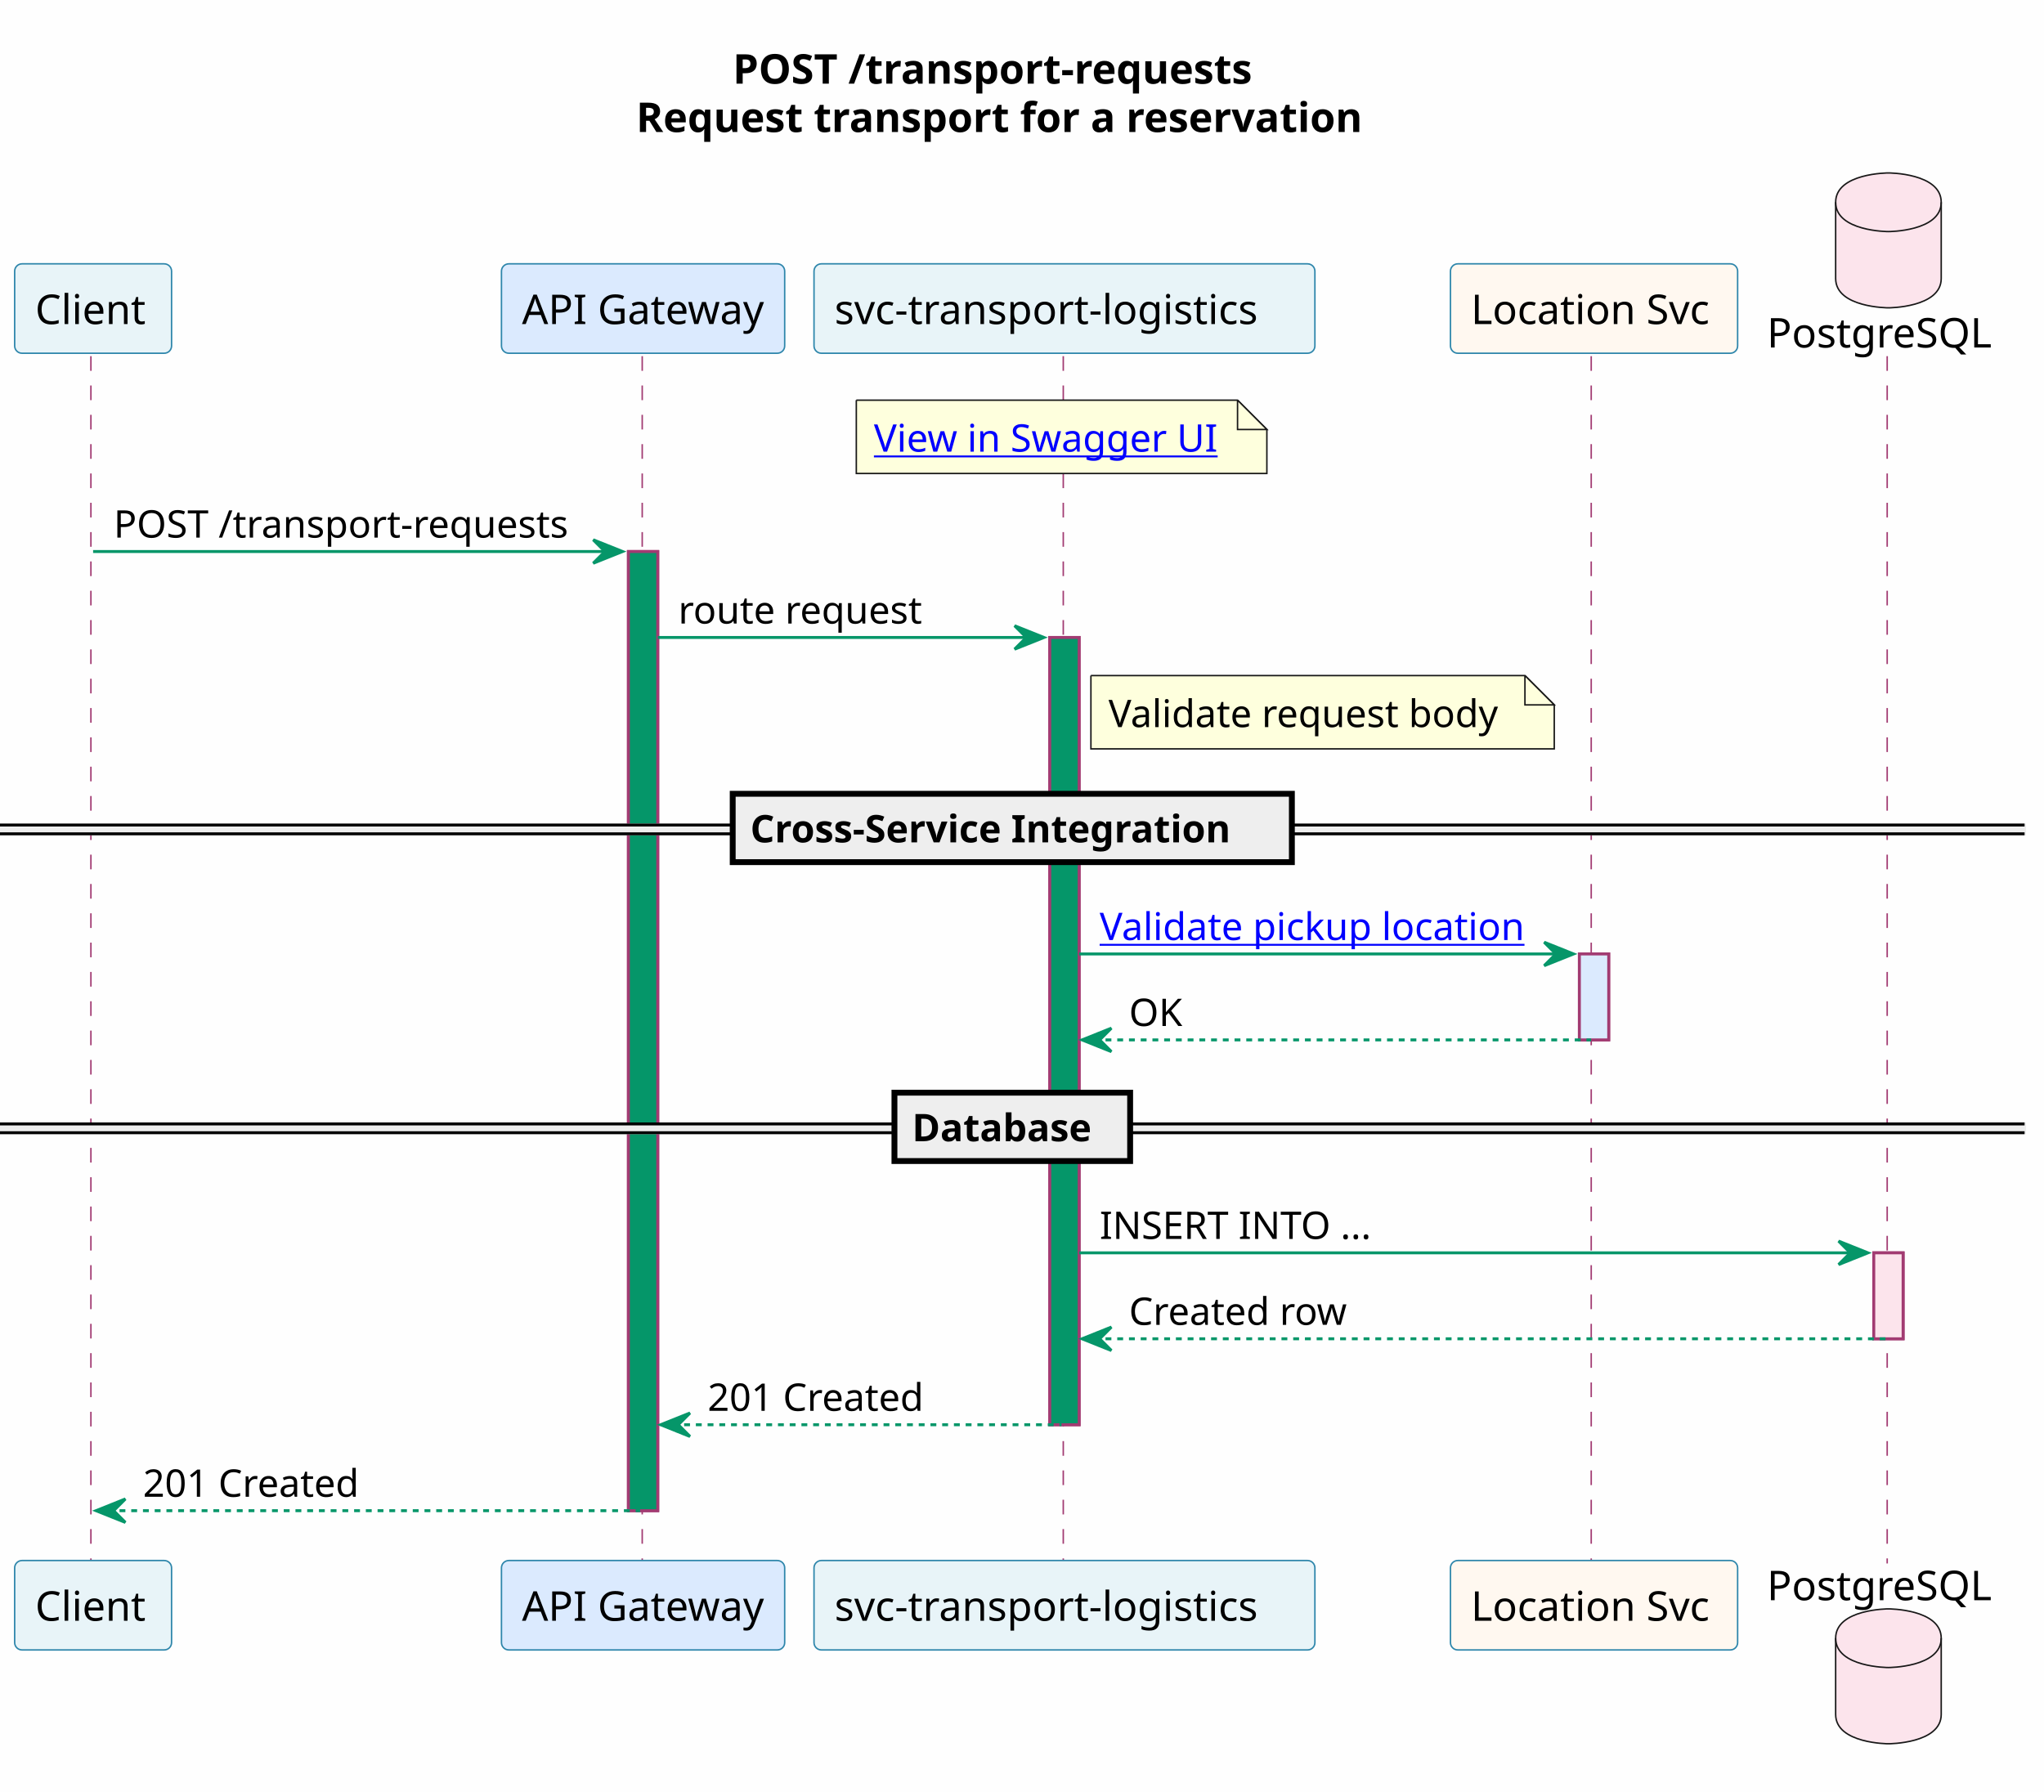
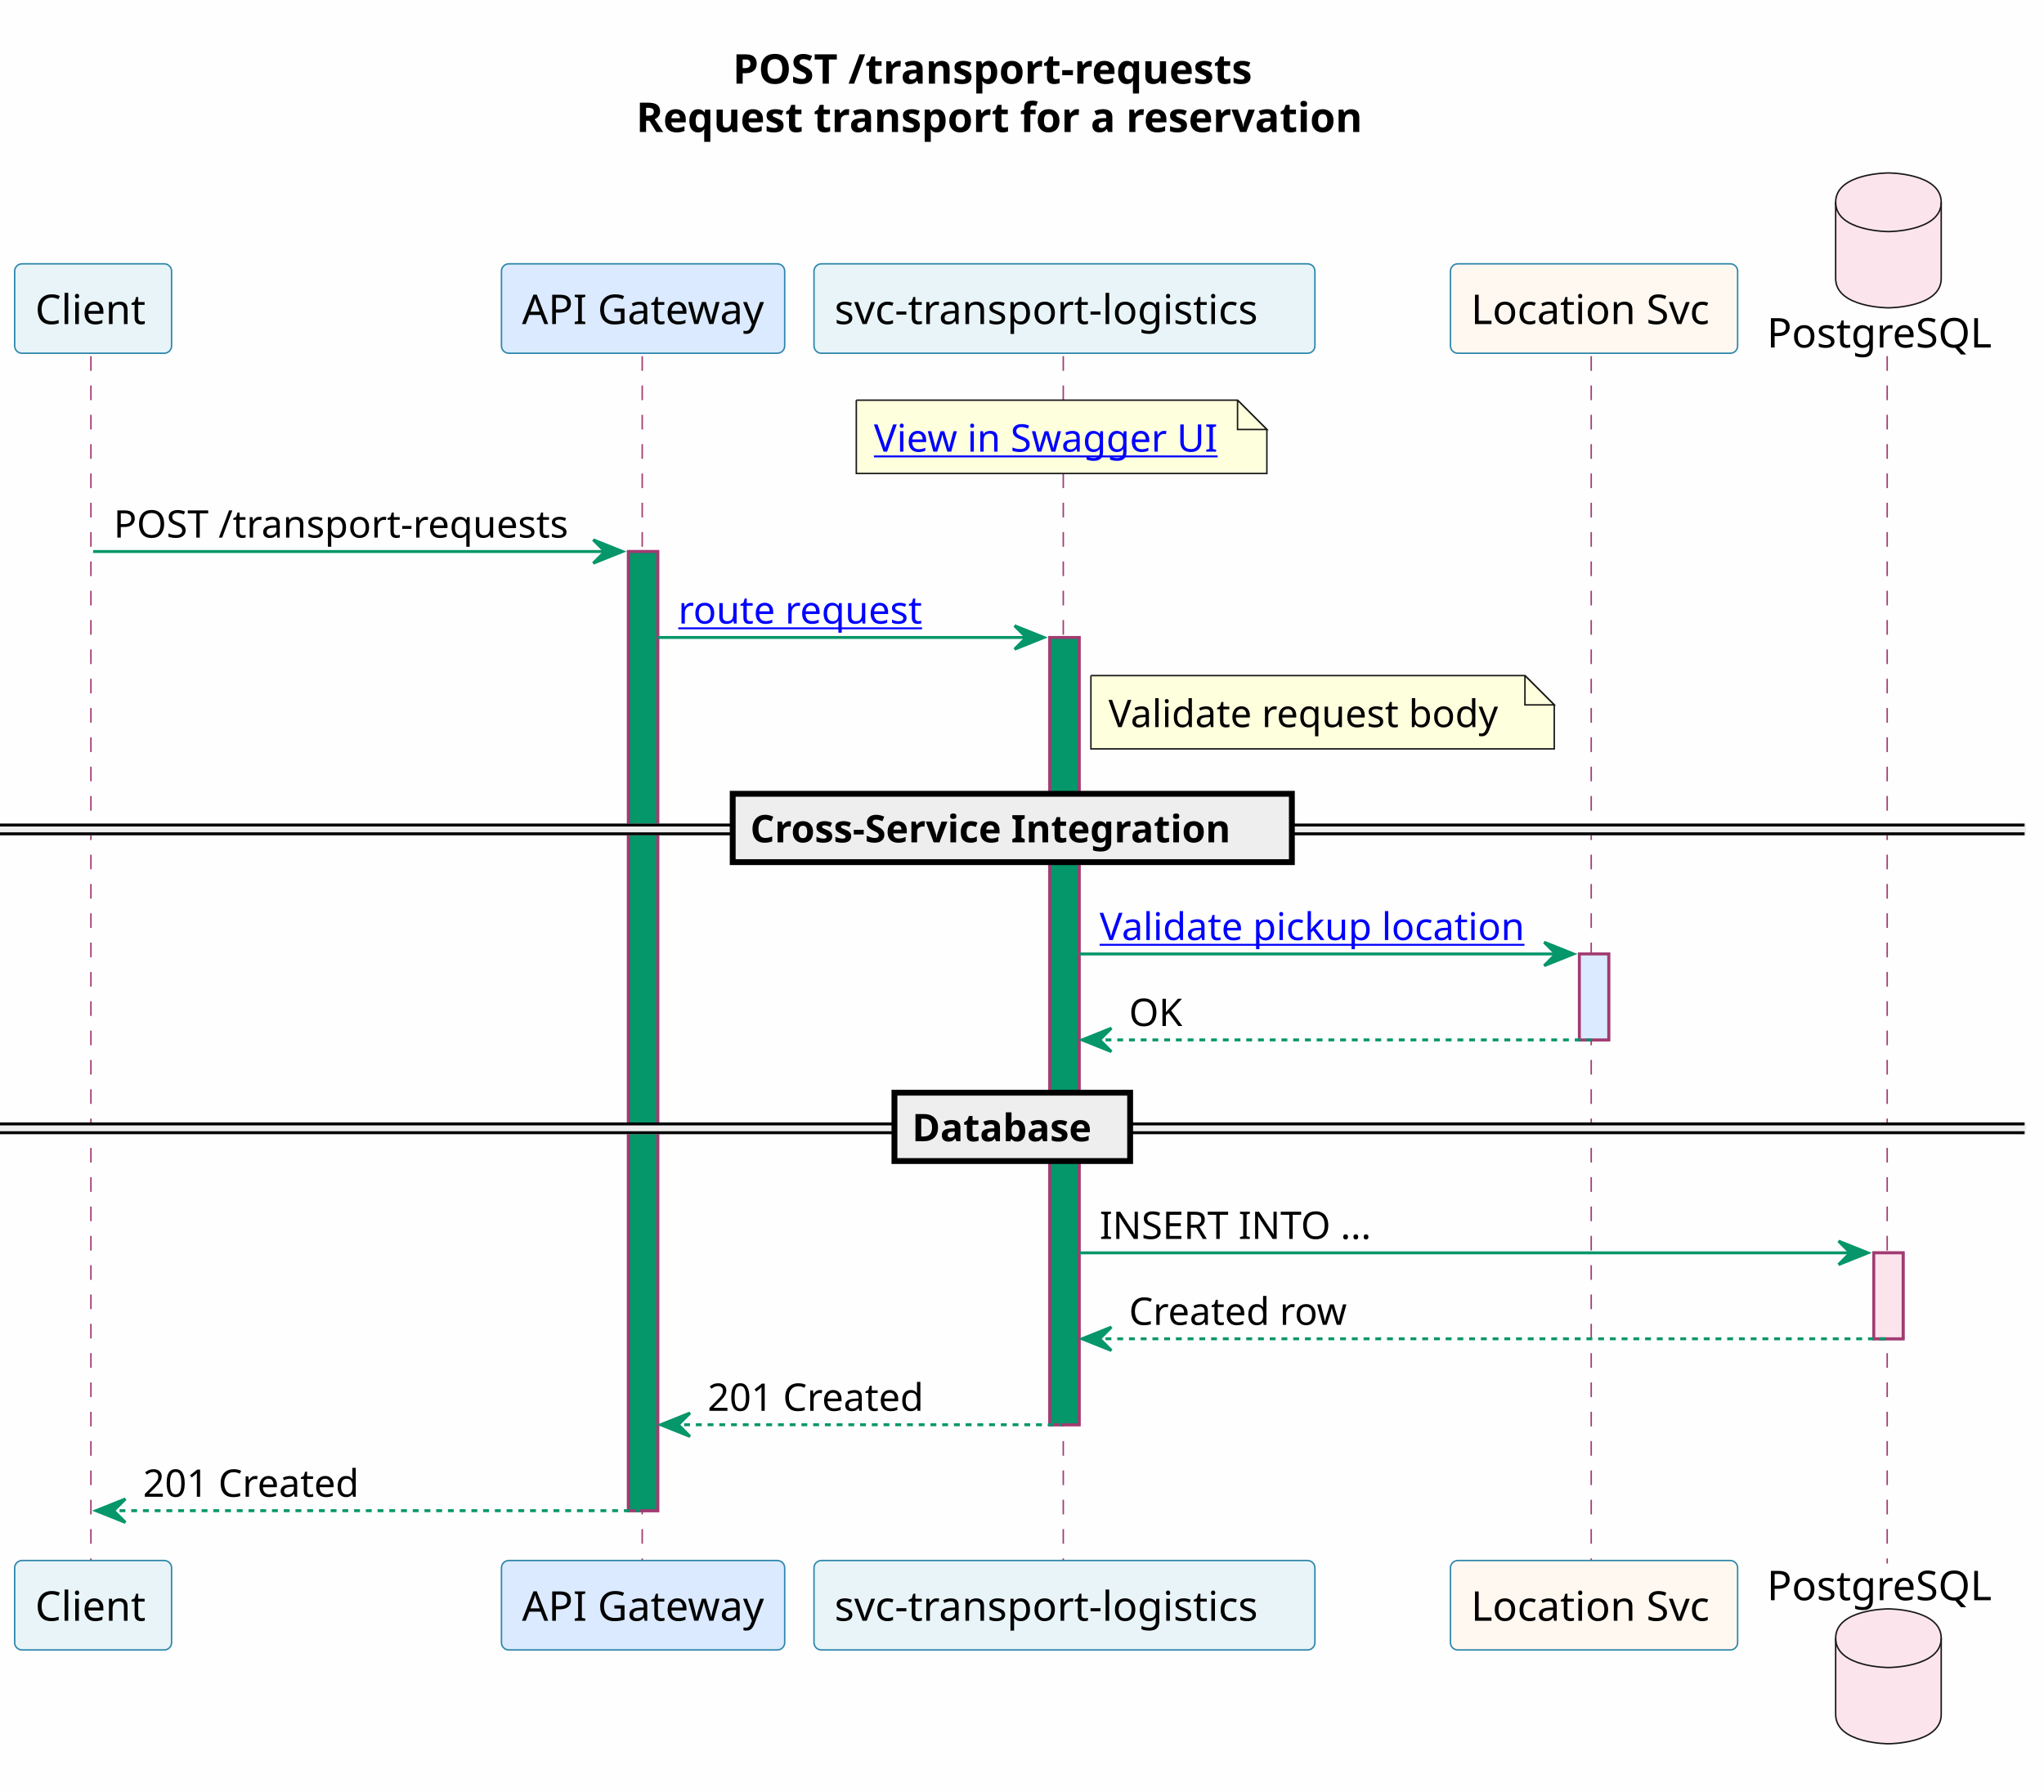
<svg xmlns="http://www.w3.org/2000/svg" xmlns:xlink="http://www.w3.org/1999/xlink" contentStyleType="text/css" data-diagram-type="SEQUENCE" height="611px" preserveAspectRatio="none" style="width:697px;height:611px;background:#FEFEFE;" version="1.1" viewBox="0 0 697 611" width="697px" zoomAndPan="magnify">
  <defs />
  <g>
    <rect fill="#FEFEFE" height="611" style="stroke:none;stroke-width:1;" width="697" x="0" y="0" />
    <text fill="#000000" font-family="Segoe UI" font-size="14" font-weight="bold" lengthAdjust="spacing" textLength="189.622" x="249.878" y="28.535">POST /transport-requests</text>
    <text fill="#000000" font-family="Segoe UI" font-size="14" font-weight="bold" lengthAdjust="spacing" textLength="255.507" x="216.935" y="45.023">Request transport for a reservation</text>
    <g>
      <rect fill="#059669" height="327.106" style="stroke:#A23B72;stroke-width:1;" width="10" x="214.287" y="188.086" />
    </g>
    <g>
      <rect fill="#059669" height="268.484" style="stroke:#A23B72;stroke-width:1;" width="10" x="357.978" y="217.397" />
    </g>
    <g>
      <rect fill="#DBEAFE" height="29.311" style="stroke:#A23B72;stroke-width:1;" width="10" x="538.566" y="325.328" />
    </g>
    <g>
      <rect fill="#FCE4EC" height="29.311" style="stroke:#A23B72;stroke-width:1;" width="10" x="638.953" y="427.26" />
    </g>
    <g>
      <rect fill="#000000" fill-opacity="0" height="411.727" width="8" x="27.752" y="121.465" />
      <line style="stroke:#A23B72;stroke-width:0.5;stroke-dasharray:5,5;" x1="31" x2="31" y1="121.465" y2="533.191" />
    </g>
    <g>
      <rect fill="#000000" fill-opacity="0" height="411.727" width="8" x="215.287" y="121.465" />
      <line style="stroke:#A23B72;stroke-width:0.5;stroke-dasharray:5,5;" x1="218.998" x2="218.998" y1="121.465" y2="533.191" />
    </g>
    <g>
      <rect fill="#000000" fill-opacity="0" height="411.727" width="8" x="358.978" y="121.465" />
      <line style="stroke:#A23B72;stroke-width:0.5;stroke-dasharray:5,5;" x1="362.576" x2="362.576" y1="121.465" y2="533.191" />
    </g>
    <g>
      <rect fill="#000000" fill-opacity="0" height="411.727" width="8" x="539.566" y="121.465" />
      <line style="stroke:#A23B72;stroke-width:0.5;stroke-dasharray:5,5;" x1="542.604" x2="542.604" y1="121.465" y2="533.191" />
    </g>
    <g>
      <rect fill="#000000" fill-opacity="0" height="411.727" width="8" x="639.953" y="121.465" />
      <line style="stroke:#A23B72;stroke-width:0.5;stroke-dasharray:5,5;" x1="643.528" x2="643.528" y1="121.465" y2="533.191" />
    </g>
    <g class="participant participant-head" data-participant="Client">
      <rect fill="#E8F4F8" height="30.488" rx="2.5" ry="2.5" style="stroke:#2E86AB;stroke-width:0.5;" width="53.505" x="5" y="89.977" />
      <text fill="#000000" font-family="Segoe UI" font-size="14" lengthAdjust="spacing" textLength="39.505" x="12" y="110.512">Client</text>
    </g>
    <g class="participant participant-tail" data-participant="Client">
      <rect fill="#E8F4F8" height="30.488" rx="2.5" ry="2.5" style="stroke:#2E86AB;stroke-width:0.5;" width="53.505" x="5" y="532.191" />
      <text fill="#000000" font-family="Segoe UI" font-size="14" lengthAdjust="spacing" textLength="39.505" x="12" y="552.727">Client</text>
    </g>
    <g class="participant participant-head" data-participant="GW">
      <rect fill="#DBEAFE" height="30.488" rx="2.5" ry="2.5" style="stroke:#2E86AB;stroke-width:0.5;" width="96.578" x="170.998" y="89.977" />
      <text fill="#000000" font-family="Segoe UI" font-size="14" lengthAdjust="spacing" textLength="82.578" x="177.998" y="110.512">API Gateway</text>
    </g>
    <g class="participant participant-tail" data-participant="GW">
      <rect fill="#DBEAFE" height="30.488" rx="2.5" ry="2.5" style="stroke:#2E86AB;stroke-width:0.5;" width="96.578" x="170.998" y="532.191" />
      <text fill="#000000" font-family="Segoe UI" font-size="14" lengthAdjust="spacing" textLength="82.578" x="177.998" y="552.727">API Gateway</text>
    </g>
    <g class="participant participant-head" data-participant="Svc">
      <a href="/microservices/svc-transport-logistics/" target="_top" title="/microservices/svc-transport-logistics/" xlink:actuate="onRequest" xlink:href="/microservices/svc-transport-logistics/" xlink:show="new" xlink:title="/microservices/svc-transport-logistics/" xlink:type="simple">
        <rect fill="#E8F4F8" height="30.488" rx="2.5" ry="2.5" style="stroke:#2E86AB;stroke-width:0.5;" width="170.803" x="277.576" y="89.977" />
        <text fill="#000000" font-family="Segoe UI" font-size="14" lengthAdjust="spacing" textLength="156.803" x="284.576" y="110.512">svc-transport-logistics</text>
      </a>
    </g>
    <g class="participant participant-tail" data-participant="Svc">
      <a href="/microservices/svc-transport-logistics/" target="_top" title="/microservices/svc-transport-logistics/" xlink:actuate="onRequest" xlink:href="/microservices/svc-transport-logistics/" xlink:show="new" xlink:title="/microservices/svc-transport-logistics/" xlink:type="simple">
        <rect fill="#E8F4F8" height="30.488" rx="2.5" ry="2.5" style="stroke:#2E86AB;stroke-width:0.5;" width="170.803" x="277.576" y="532.191" />
        <text fill="#000000" font-family="Segoe UI" font-size="14" lengthAdjust="spacing" textLength="156.803" x="284.576" y="552.727">svc-transport-logistics</text>
      </a>
    </g>
    <g class="participant participant-head" data-participant="LS">
      <a href="/microservices/svc-location-services/" target="_top" title="/microservices/svc-location-services/" xlink:actuate="onRequest" xlink:href="/microservices/svc-location-services/" xlink:show="new" xlink:title="/microservices/svc-location-services/" xlink:type="simple">
        <rect fill="#FFF8F0" height="30.488" rx="2.5" ry="2.5" style="stroke:#2E86AB;stroke-width:0.5;" width="97.925" x="494.603" y="89.977" />
        <text fill="#000000" font-family="Segoe UI" font-size="14" lengthAdjust="spacing" textLength="83.925" x="501.603" y="110.512">Location Svc</text>
      </a>
    </g>
    <g class="participant participant-tail" data-participant="LS">
      <a href="/microservices/svc-location-services/" target="_top" title="/microservices/svc-location-services/" xlink:actuate="onRequest" xlink:href="/microservices/svc-location-services/" xlink:show="new" xlink:title="/microservices/svc-location-services/" xlink:type="simple">
        <rect fill="#FFF8F0" height="30.488" rx="2.5" ry="2.5" style="stroke:#2E86AB;stroke-width:0.5;" width="97.925" x="494.603" y="532.191" />
        <text fill="#000000" font-family="Segoe UI" font-size="14" lengthAdjust="spacing" textLength="83.925" x="501.603" y="552.727">Location Svc</text>
      </a>
    </g>
    <g class="participant participant-head" data-participant="DB">
      <text fill="#000000" font-family="Segoe UI" font-size="14" lengthAdjust="spacing" textLength="76.85" x="602.528" y="118.512">PostgreSQL</text>
      <path d="M625.953,68.977 C625.953,58.977 643.953,58.977 643.953,58.977 C643.953,58.977 661.953,58.977 661.953,68.977 L661.953,94.977 C661.953,104.977 643.953,104.977 643.953,104.977 C643.953,104.977 625.953,104.977 625.953,94.977 L625.953,68.977" fill="#FCE4EC" style="stroke:#181818;stroke-width:0.5;" />
      <path d="M625.953,68.977 C625.953,78.977 643.953,78.977 643.953,78.977 C643.953,78.977 661.953,78.977 661.953,68.977" fill="none" style="stroke:#181818;stroke-width:0.5;" />
    </g>
    <g class="participant participant-tail" data-participant="DB">
      <text fill="#000000" font-family="Segoe UI" font-size="14" lengthAdjust="spacing" textLength="76.85" x="602.528" y="545.727">PostgreSQL</text>
      <path d="M625.953,558.68 C625.953,548.68 643.953,548.68 643.953,548.68 C643.953,548.68 661.953,548.68 661.953,558.68 L661.953,584.68 C661.953,594.68 643.953,594.68 643.953,594.68 C643.953,594.68 625.953,594.68 625.953,584.68 L625.953,558.68" fill="#FCE4EC" style="stroke:#181818;stroke-width:0.5;" />
      <path d="M625.953,558.68 C625.953,568.68 643.953,568.68 643.953,568.68 C643.953,568.68 661.953,568.68 661.953,558.68" fill="none" style="stroke:#181818;stroke-width:0.5;" />
    </g>
    <g>
      <rect fill="#059669" height="327.106" style="stroke:#A23B72;stroke-width:1;" width="10" x="214.287" y="188.086" />
    </g>
    <g>
      <rect fill="#059669" height="268.484" style="stroke:#A23B72;stroke-width:1;" width="10" x="357.978" y="217.397" />
    </g>
    <g>
      <rect fill="#DBEAFE" height="29.311" style="stroke:#A23B72;stroke-width:1;" width="10" x="538.566" y="325.328" />
    </g>
    <g>
      <rect fill="#FCE4EC" height="29.311" style="stroke:#A23B72;stroke-width:1;" width="10" x="638.953" y="427.26" />
    </g>
    <path d="M292,136.465 L292,161.465 L432,161.465 L432,146.465 L422,136.465 L292,136.465" fill="#FEFFDD" style="stroke:#181818;stroke-width:0.5;" />
    <path d="M422,136.465 L422,146.465 L432,146.465 L422,136.465" fill="#FEFFDD" style="stroke:#181818;stroke-width:0.5;" />
    <a href="/services/api/svc-transport-logistics.html" target="_top" title="/services/api/svc-transport-logistics.html" xlink:actuate="onRequest" xlink:href="/services/api/svc-transport-logistics.html" xlink:show="new" xlink:title="/services/api/svc-transport-logistics.html" xlink:type="simple">
      <text fill="#0000FF" font-family="Segoe UI" font-size="13" lengthAdjust="spacing" text-decoration="underline" textLength="119.406" x="298" y="154.033">View in Swagger UI</text>
    </a>
    <g class="message" data-participant-1="Client" data-participant-2="GW">
      <polygon fill="#059669" points="202.287,184.086,212.287,188.086,202.287,192.086,206.287,188.086" style="stroke:#059669;stroke-width:1;" />
      <line style="stroke:#059669;stroke-width:1;" x1="31.752" x2="208.287" y1="188.086" y2="188.086" />
      <text fill="#000000" font-family="Segoe UI" font-size="13" lengthAdjust="spacing" textLength="163.535" x="38.752" y="183.344">POST /transport-requests</text>
    </g>
    <g class="message" data-participant-1="GW" data-participant-2="Svc">
      <polygon fill="#059669" points="345.978,213.397,355.978,217.397,345.978,221.397,349.978,217.397" style="stroke:#059669;stroke-width:1;" />
      <line style="stroke:#059669;stroke-width:1;" x1="224.287" x2="351.978" y1="217.397" y2="217.397" />
-       <text fill="#000000" font-family="Segoe UI" font-size="13" lengthAdjust="spacing" textLength="85.135" x="231.287" y="212.654">route request</text>
+       <a href="/microservices/svc-transport-logistics/#post-transport-requests-request-transport-for-a-reservation" target="_top" title="/microservices/svc-transport-logistics/#post-transport-requests-request-transport-for-a-reservation" xlink:actuate="onRequest" xlink:href="/microservices/svc-transport-logistics/#post-transport-requests-request-transport-for-a-reservation" xlink:show="new" xlink:title="/microservices/svc-transport-logistics/#post-transport-requests-request-transport-for-a-reservation" xlink:type="simple">
+         <text fill="#0000FF" font-family="Segoe UI" font-size="13" lengthAdjust="spacing" text-decoration="underline" textLength="85.135" x="231.287" y="212.654">route request</text>
+       </a>
    </g>
    <path d="M372,230.397 L372,255.397 L530,255.397 L530,240.397 L520,230.397 L372,230.397" fill="#FEFFDD" style="stroke:#181818;stroke-width:0.5;" />
    <path d="M520,230.397 L520,240.397 L530,240.397 L520,230.397" fill="#FEFFDD" style="stroke:#181818;stroke-width:0.5;" />
    <text fill="#000000" font-family="Segoe UI" font-size="13" lengthAdjust="spacing" textLength="137.573" x="378" y="247.965">Validate request body</text>
    <rect fill="#EEEEEE" height="3" style="stroke:#EEEEEE;stroke-width:1;" width="690.378" x="0" y="281.362" />
    <line style="stroke:#000000;stroke-width:1;" x1="0" x2="690.378" y1="281.362" y2="281.362" />
    <line style="stroke:#000000;stroke-width:1;" x1="0" x2="690.378" y1="284.362" y2="284.362" />
    <rect fill="#EEEEEE" height="23.311" style="stroke:#000000;stroke-width:2;" width="190.674" x="249.852" y="270.707" />
    <text fill="#000000" font-family="Segoe UI" font-size="13" font-weight="bold" lengthAdjust="spacing" textLength="172.39" x="255.852" y="287.275">Cross-Service Integration</text>
    <g class="message" data-participant-1="Svc" data-participant-2="LS">
      <polygon fill="#059669" points="526.566,321.328,536.566,325.328,526.566,329.328,530.566,325.328" style="stroke:#059669;stroke-width:1;" />
      <line style="stroke:#059669;stroke-width:1;" x1="367.978" x2="532.566" y1="325.328" y2="325.328" />
      <a href="/microservices/svc-location-services/#get-locationslocation_id-get-location-details" target="_top" title="/microservices/svc-location-services/#get-locationslocation_id-get-location-details" xlink:actuate="onRequest" xlink:href="/microservices/svc-location-services/#get-locationslocation_id-get-location-details" xlink:show="new" xlink:title="/microservices/svc-location-services/#get-locationslocation_id-get-location-details" xlink:type="simple">
        <text fill="#0000FF" font-family="Segoe UI" font-size="13" lengthAdjust="spacing" text-decoration="underline" textLength="151.588" x="374.978" y="320.586">Validate pickup location</text>
      </a>
    </g>
    <g class="message" data-participant-1="LS" data-participant-2="Svc">
      <polygon fill="#059669" points="378.978,350.639,368.978,354.639,378.978,358.639,374.978,354.639" style="stroke:#059669;stroke-width:1;" />
      <line style="stroke:#059669;stroke-width:1;stroke-dasharray:2,2;" x1="372.978" x2="542.566" y1="354.639" y2="354.639" />
      <text fill="#000000" font-family="Segoe UI" font-size="13" lengthAdjust="spacing" textLength="18.586" x="384.978" y="349.897">OK</text>
    </g>
    <rect fill="#EEEEEE" height="3" style="stroke:#EEEEEE;stroke-width:1;" width="690.378" x="0" y="383.294" />
    <line style="stroke:#000000;stroke-width:1;" x1="0" x2="690.378" y1="383.294" y2="383.294" />
    <line style="stroke:#000000;stroke-width:1;" x1="0" x2="690.378" y1="386.294" y2="386.294" />
    <rect fill="#EEEEEE" height="23.311" style="stroke:#000000;stroke-width:2;" width="80.371" x="305.003" y="372.639" />
    <text fill="#000000" font-family="Segoe UI" font-size="13" font-weight="bold" lengthAdjust="spacing" textLength="62.086" x="311.003" y="389.207">Database</text>
    <g class="message" data-participant-1="Svc" data-participant-2="DB">
      <polygon fill="#059669" points="626.953,423.26,636.953,427.26,626.953,431.26,630.953,427.26" style="stroke:#059669;stroke-width:1;" />
      <line style="stroke:#059669;stroke-width:1;" x1="367.978" x2="632.953" y1="427.26" y2="427.26" />
      <text fill="#000000" font-family="Segoe UI" font-size="13" lengthAdjust="spacing" textLength="96.072" x="374.978" y="422.518">INSERT INTO ...</text>
    </g>
    <g class="message" data-participant-1="DB" data-participant-2="Svc">
      <polygon fill="#059669" points="378.978,452.57,368.978,456.57,378.978,460.57,374.978,456.57" style="stroke:#059669;stroke-width:1;" />
      <line style="stroke:#059669;stroke-width:1;stroke-dasharray:2,2;" x1="372.978" x2="642.953" y1="456.57" y2="456.57" />
      <text fill="#000000" font-family="Segoe UI" font-size="13" lengthAdjust="spacing" textLength="76.457" x="384.978" y="451.828">Created row</text>
    </g>
    <g class="message" data-participant-1="Svc" data-participant-2="GW">
      <polygon fill="#059669" points="235.287,481.881,225.287,485.881,235.287,489.881,231.287,485.881" style="stroke:#059669;stroke-width:1;" />
      <line style="stroke:#059669;stroke-width:1;stroke-dasharray:2,2;" x1="229.287" x2="361.978" y1="485.881" y2="485.881" />
      <text fill="#000000" font-family="Segoe UI" font-size="13" lengthAdjust="spacing" textLength="77.797" x="241.287" y="481.139">201 Created</text>
    </g>
    <g class="message" data-participant-1="GW" data-participant-2="Client">
      <polygon fill="#059669" points="42.752,511.191,32.752,515.191,42.752,519.191,38.752,515.191" style="stroke:#059669;stroke-width:1;" />
      <line style="stroke:#059669;stroke-width:1;stroke-dasharray:2,2;" x1="36.752" x2="218.287" y1="515.191" y2="515.191" />
      <text fill="#000000" font-family="Segoe UI" font-size="13" lengthAdjust="spacing" textLength="77.797" x="48.752" y="510.449">201 Created</text>
    </g>
  </g>
</svg>
